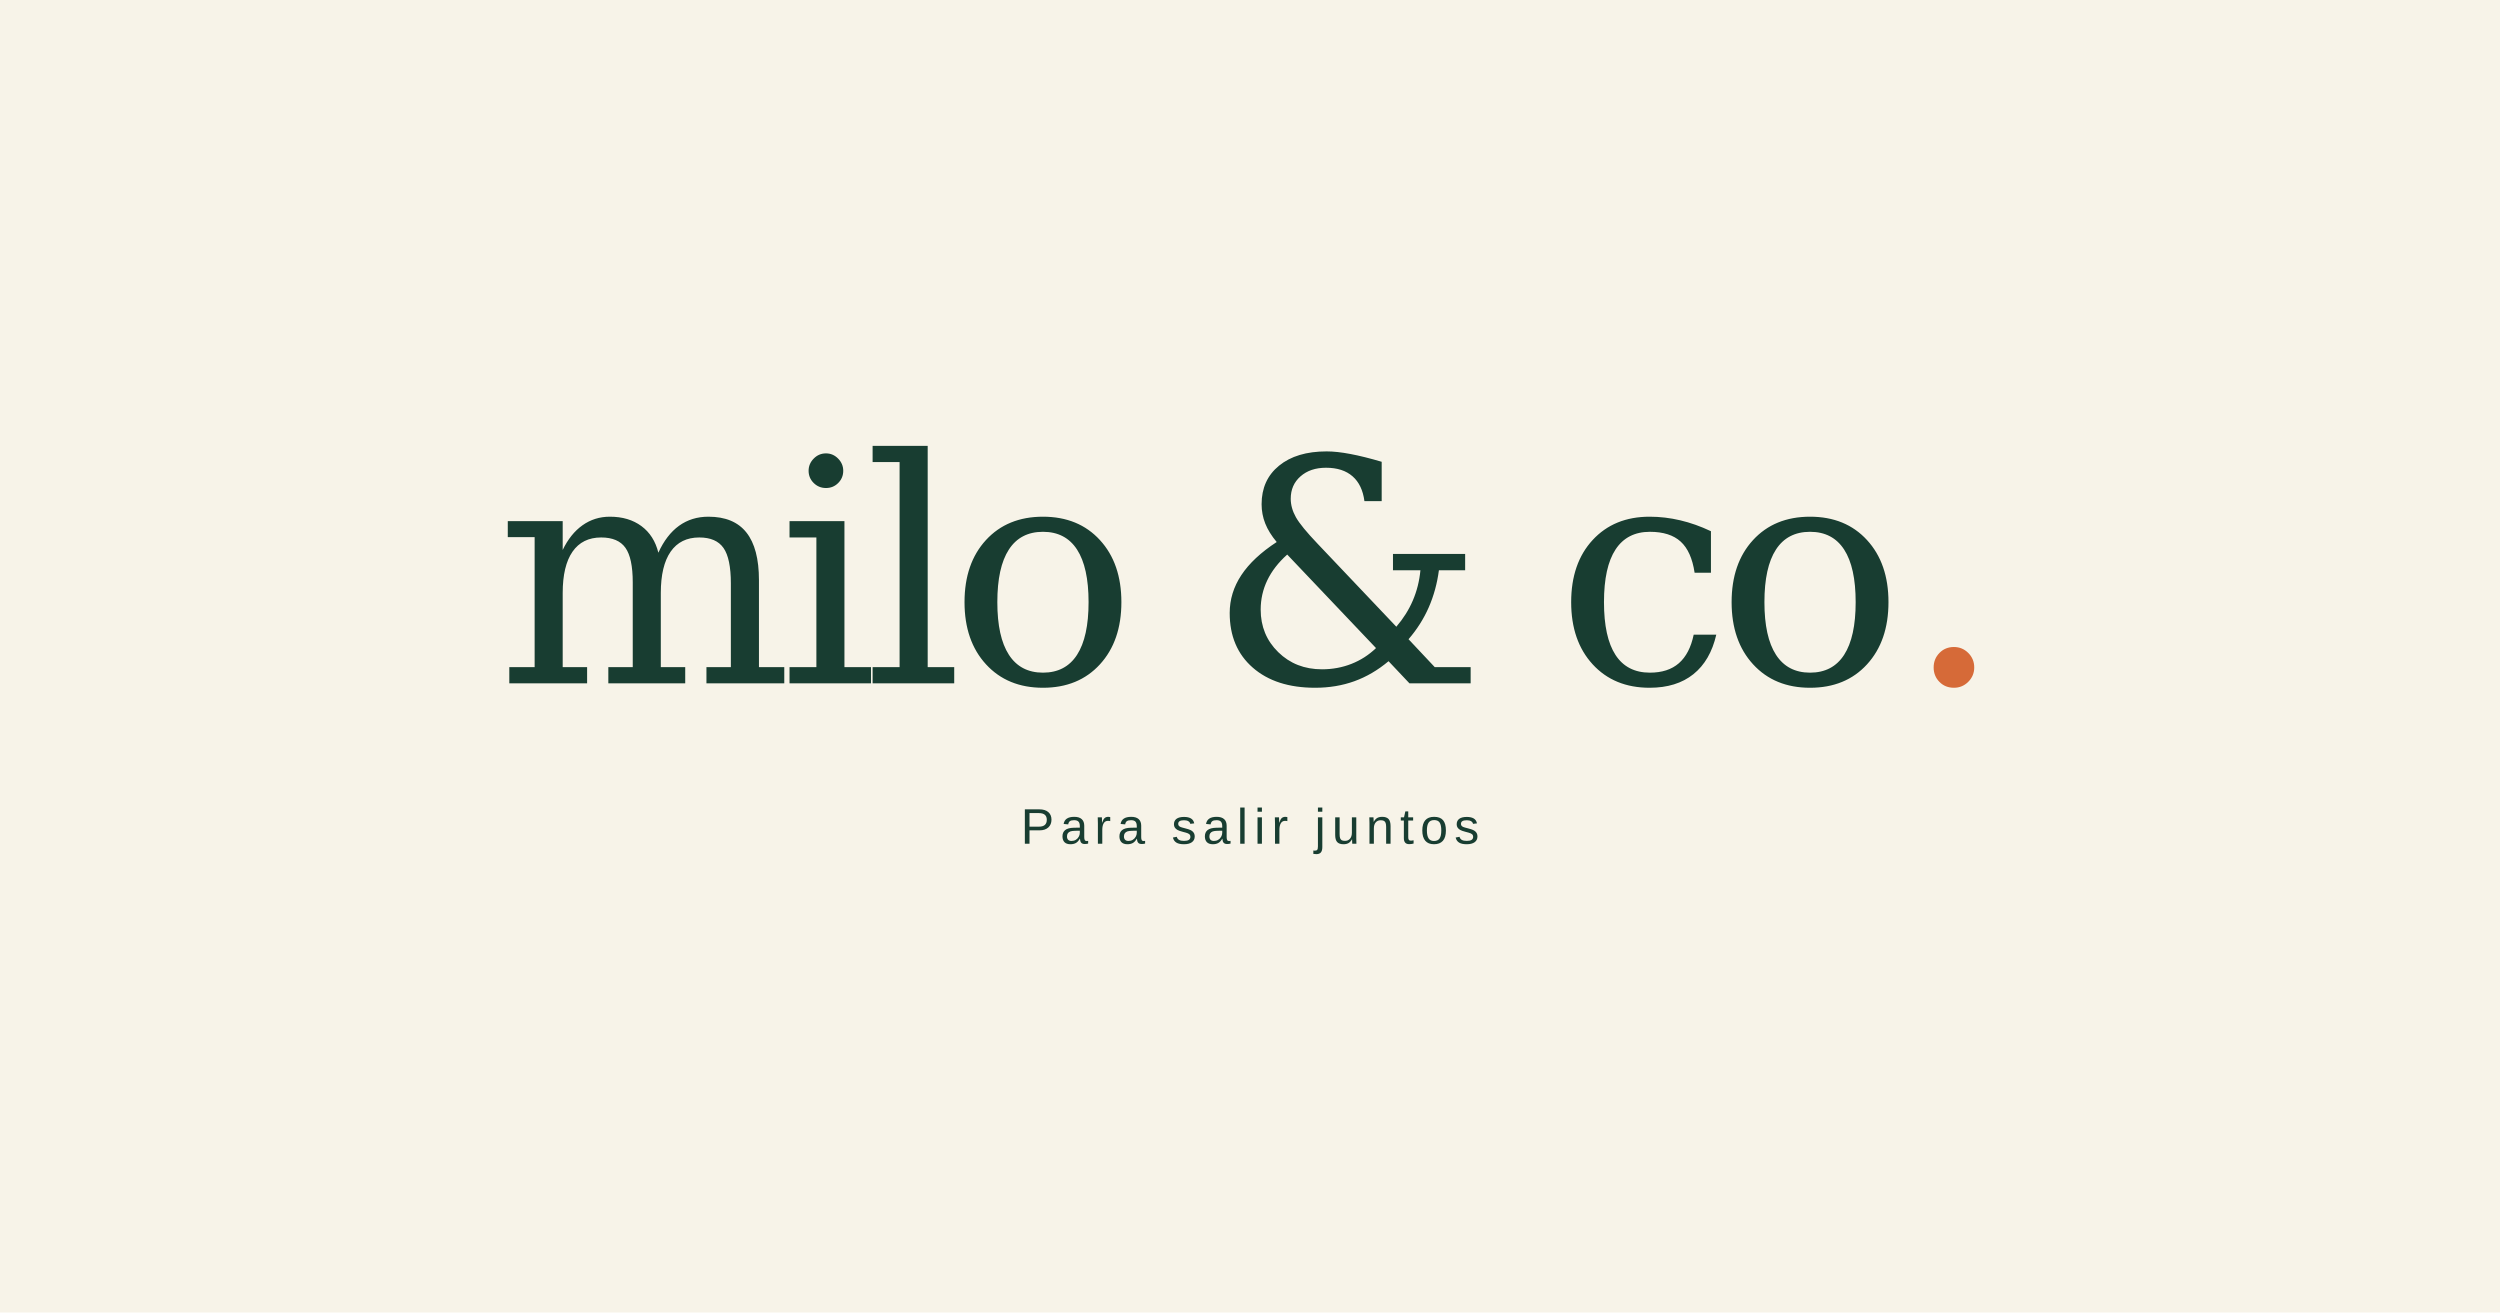
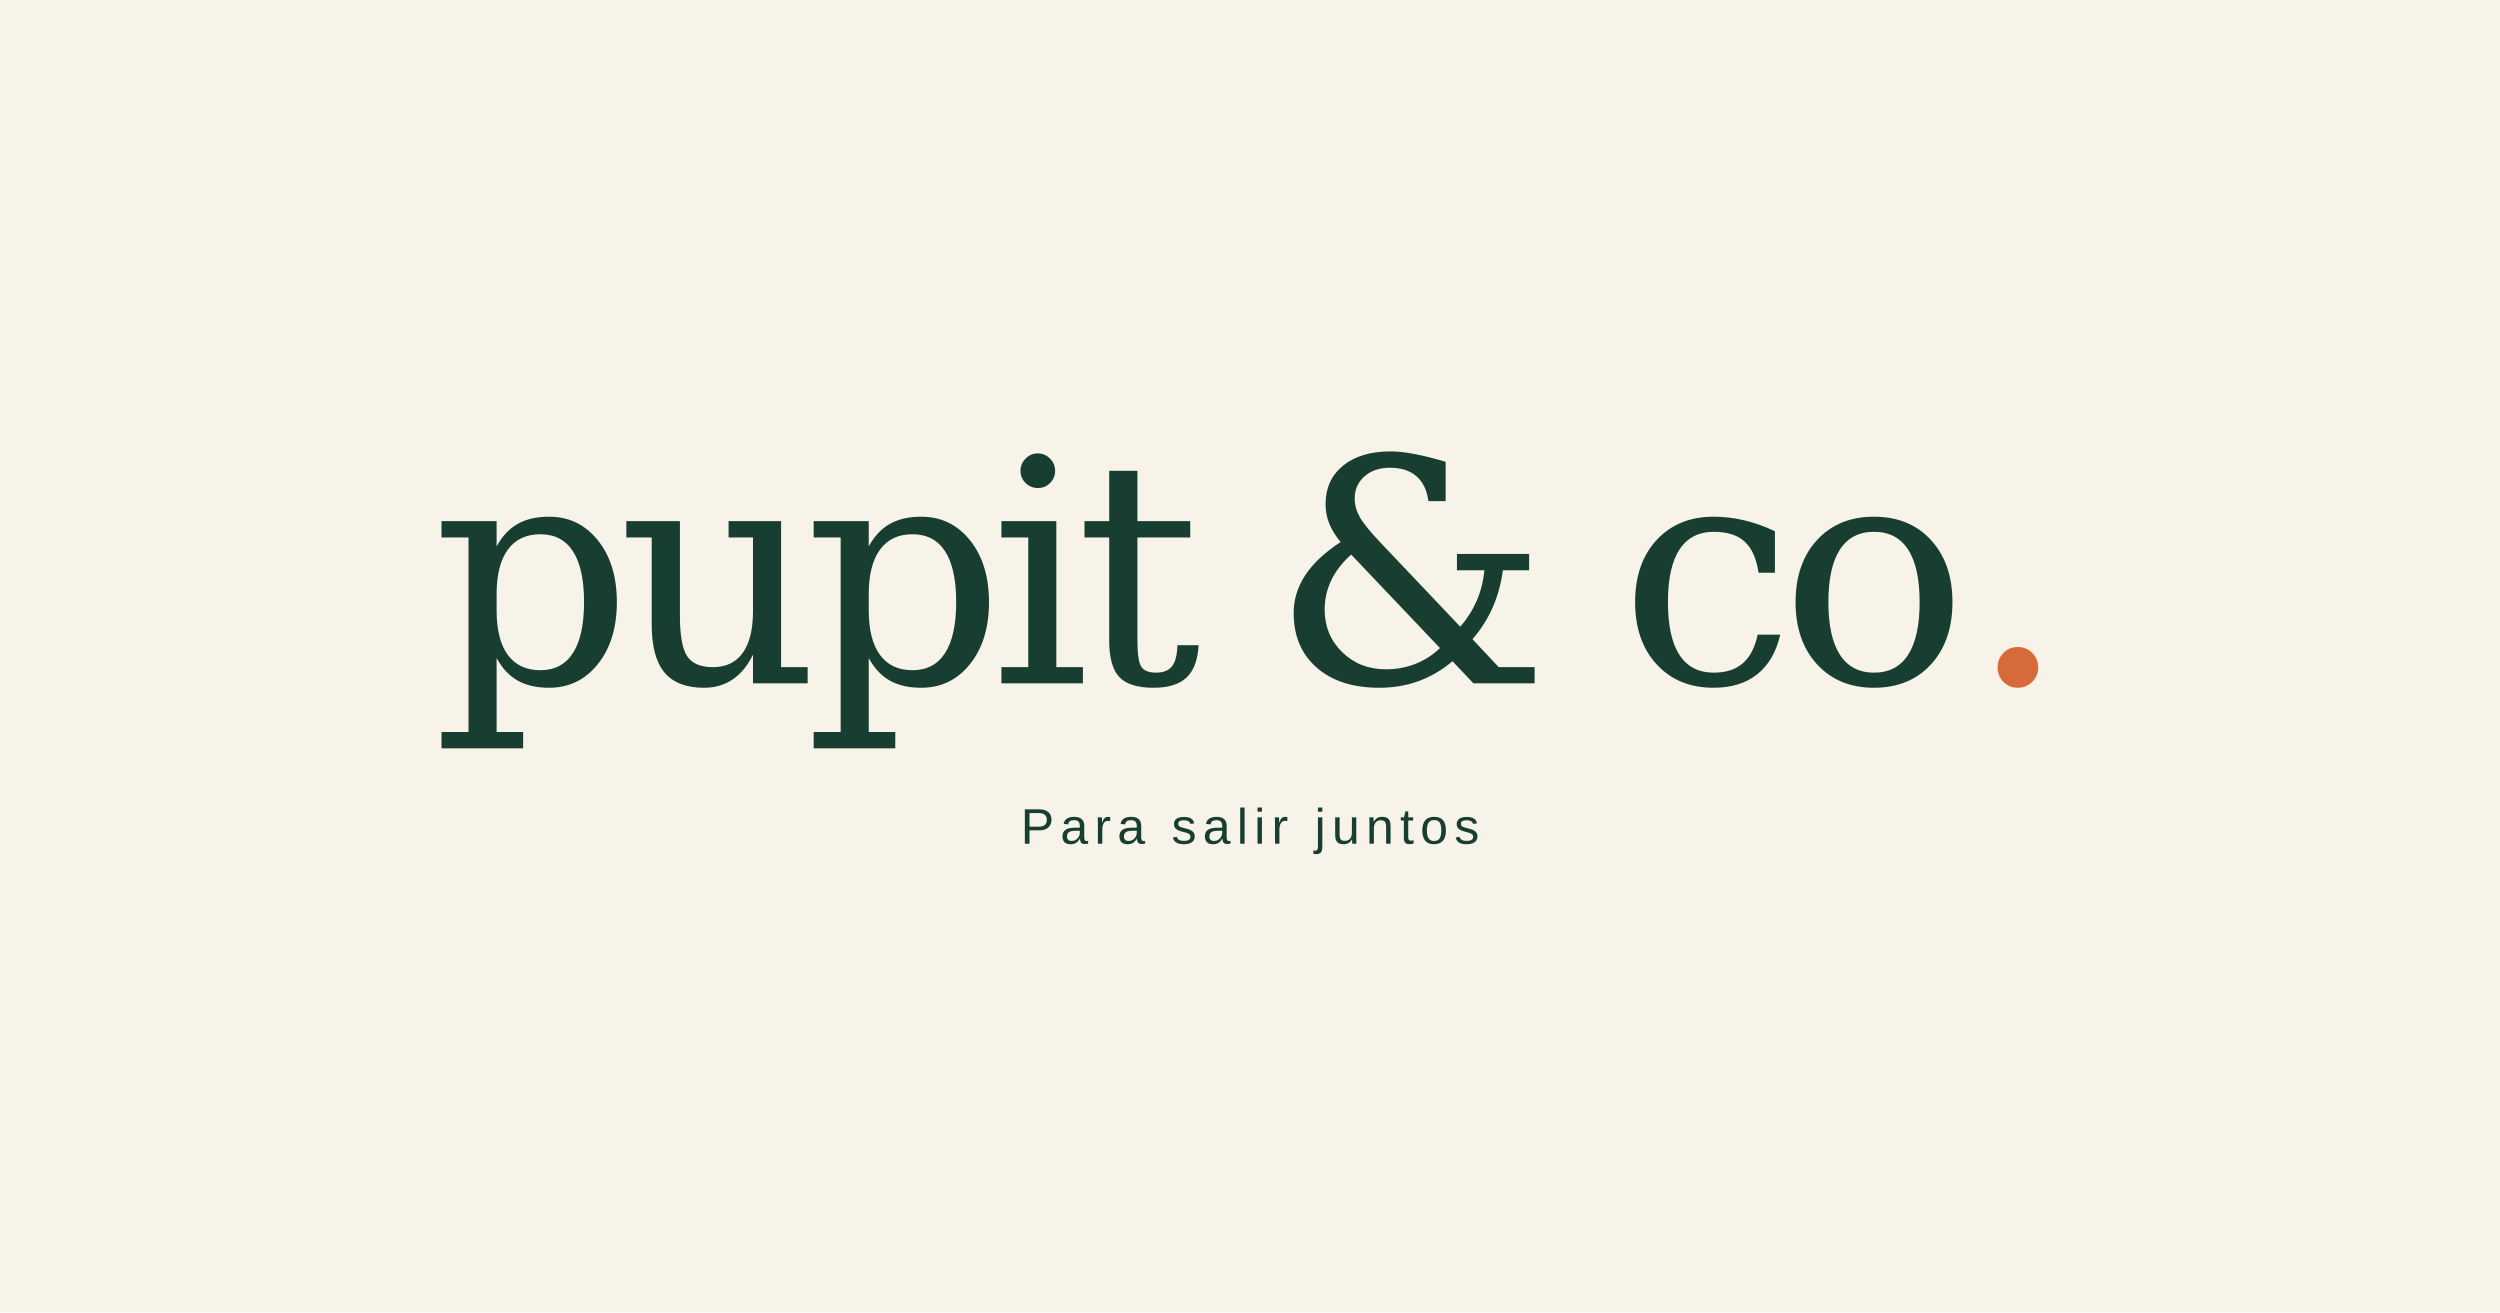
<svg xmlns="http://www.w3.org/2000/svg" width="1200" height="630" viewBox="0 0 1200 630">
  <rect width="1200" height="630" fill="#f7f3e8" />
-   <text x="600" y="328" text-anchor="middle" font-family="Georgia,DejaVu Serif,serif" font-size="150" letter-spacing="-7" fill="#183d31">milo &amp; co<tspan fill="#d66a38">.</tspan>
+   <text x="600" y="328" text-anchor="middle" font-family="Georgia,DejaVu Serif,serif" font-size="150" letter-spacing="-7" fill="#183d31">pupit &amp; co<tspan fill="#d66a38">.</tspan>
  </text>
  <text x="600" y="405" text-anchor="middle" font-family="Arial,DejaVu Sans,sans-serif" font-size="24" letter-spacing="3" fill="#183d31">Para salir juntos</text>
</svg>
